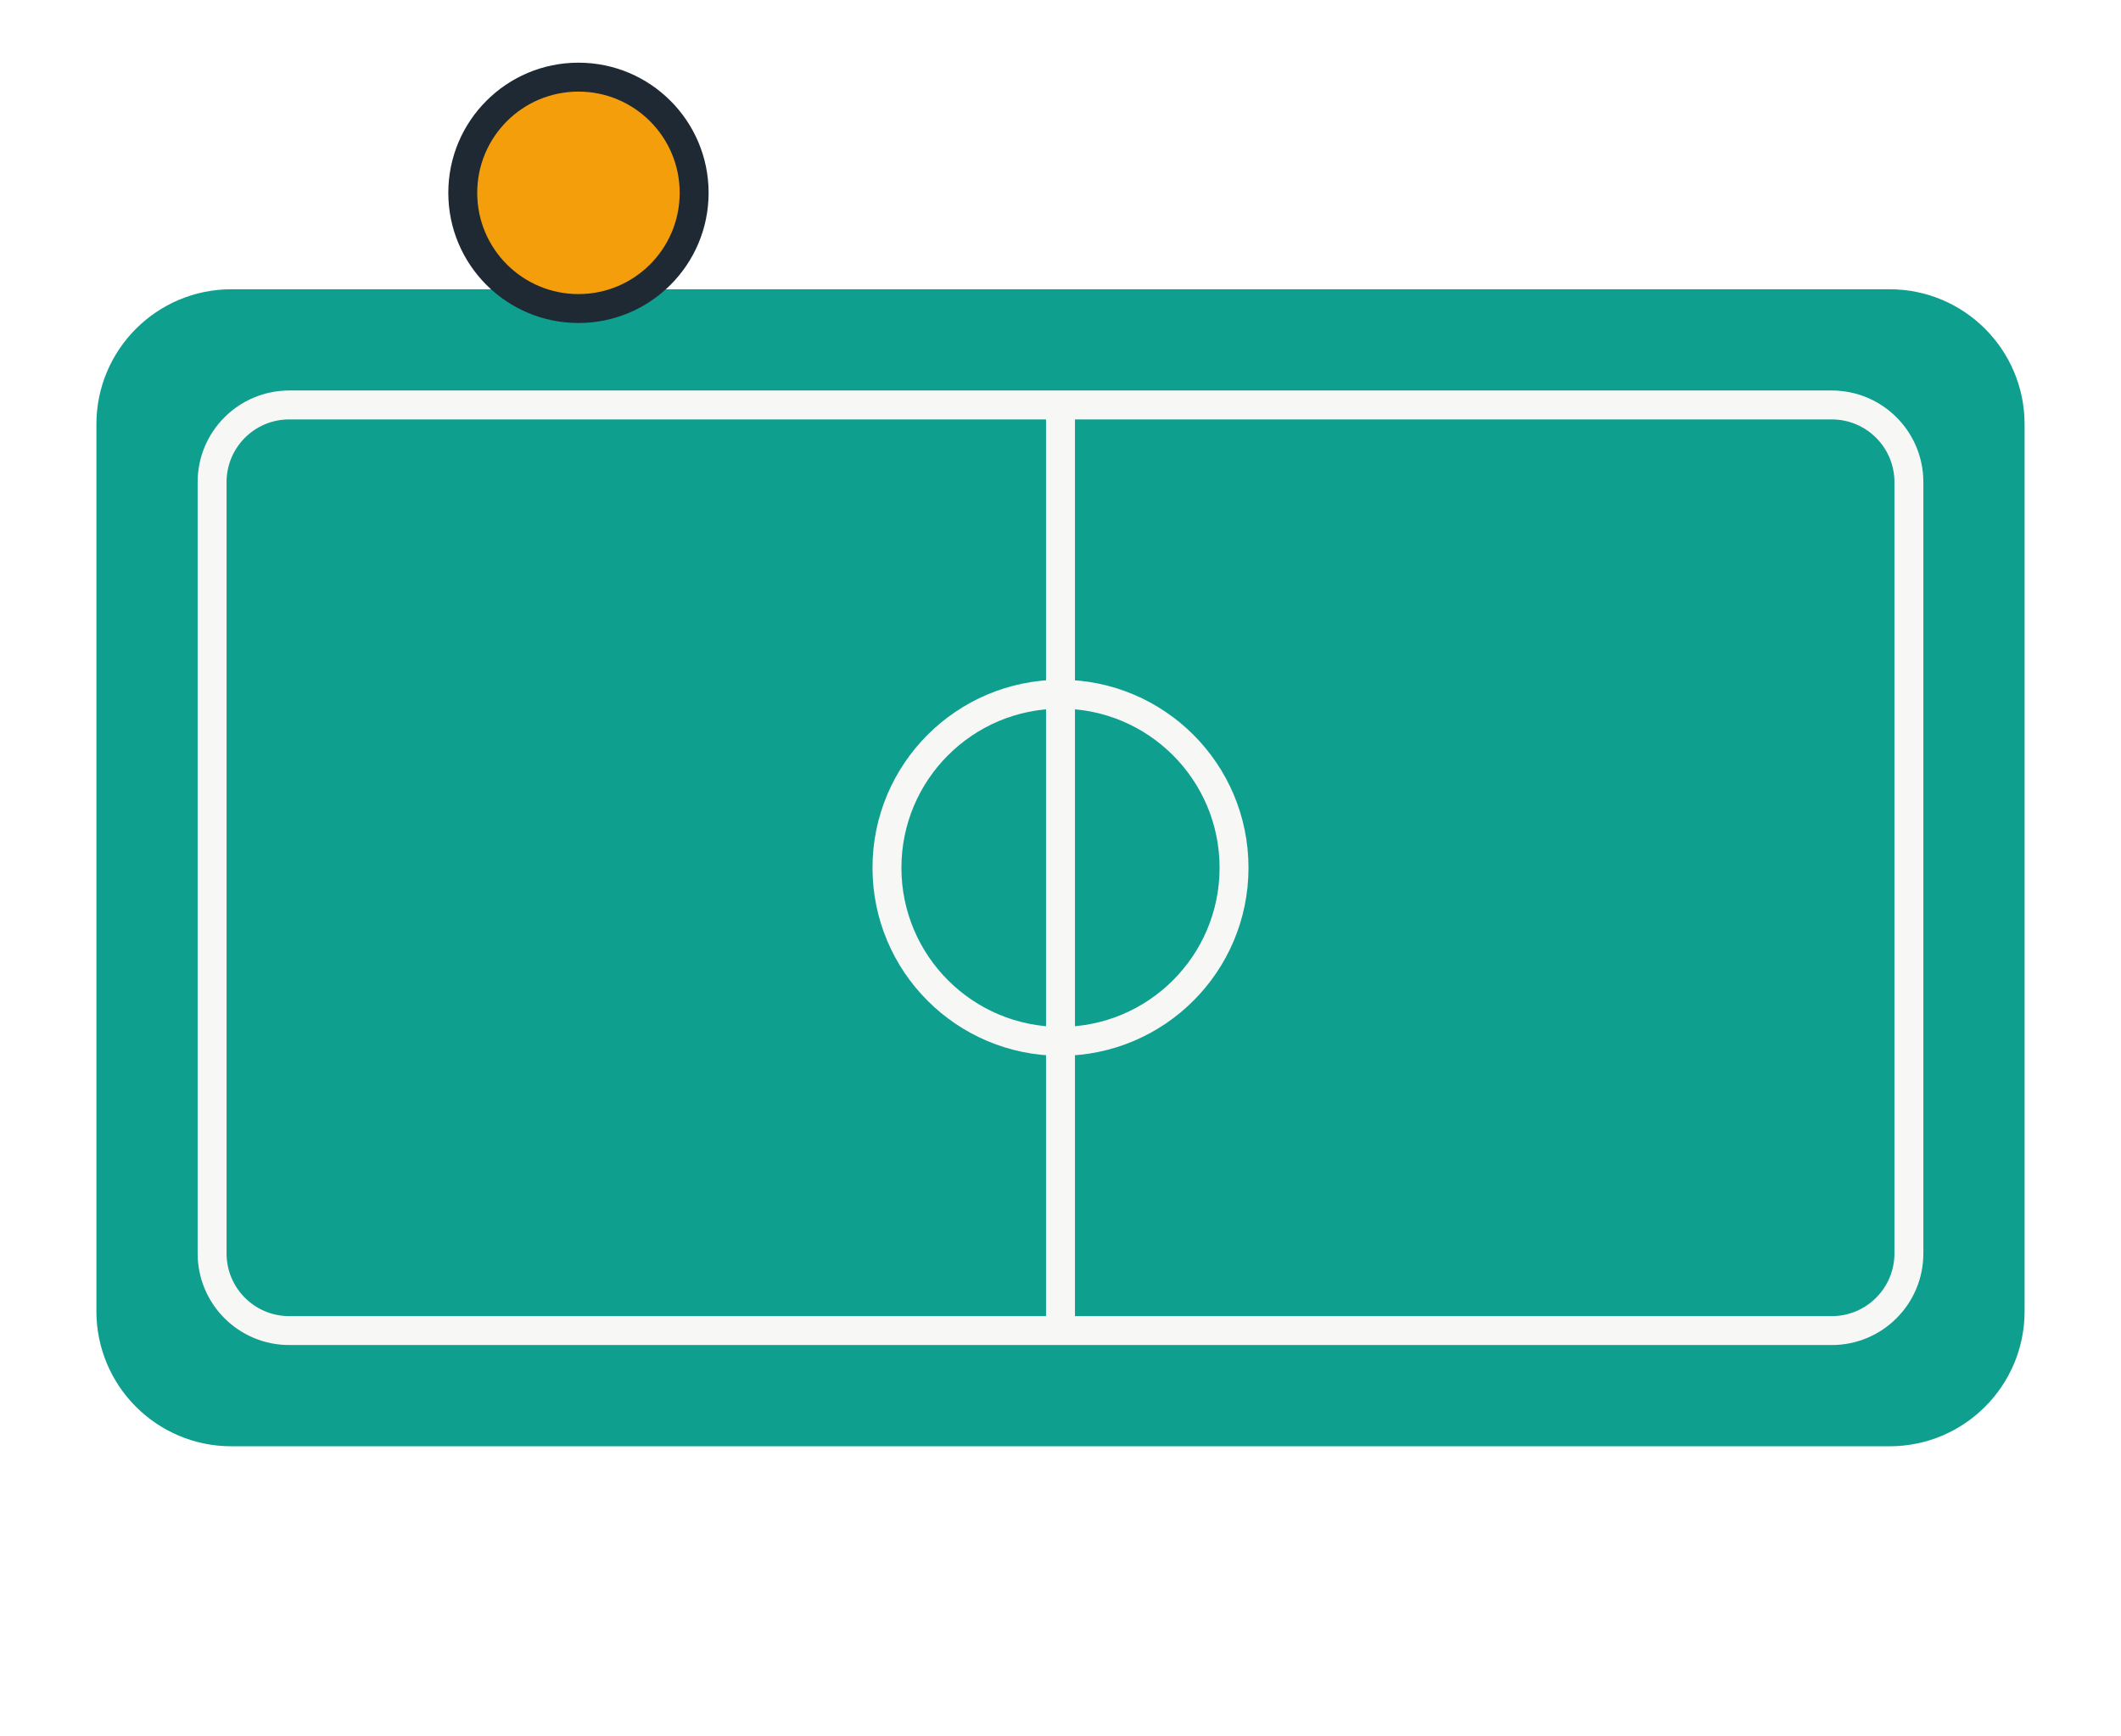
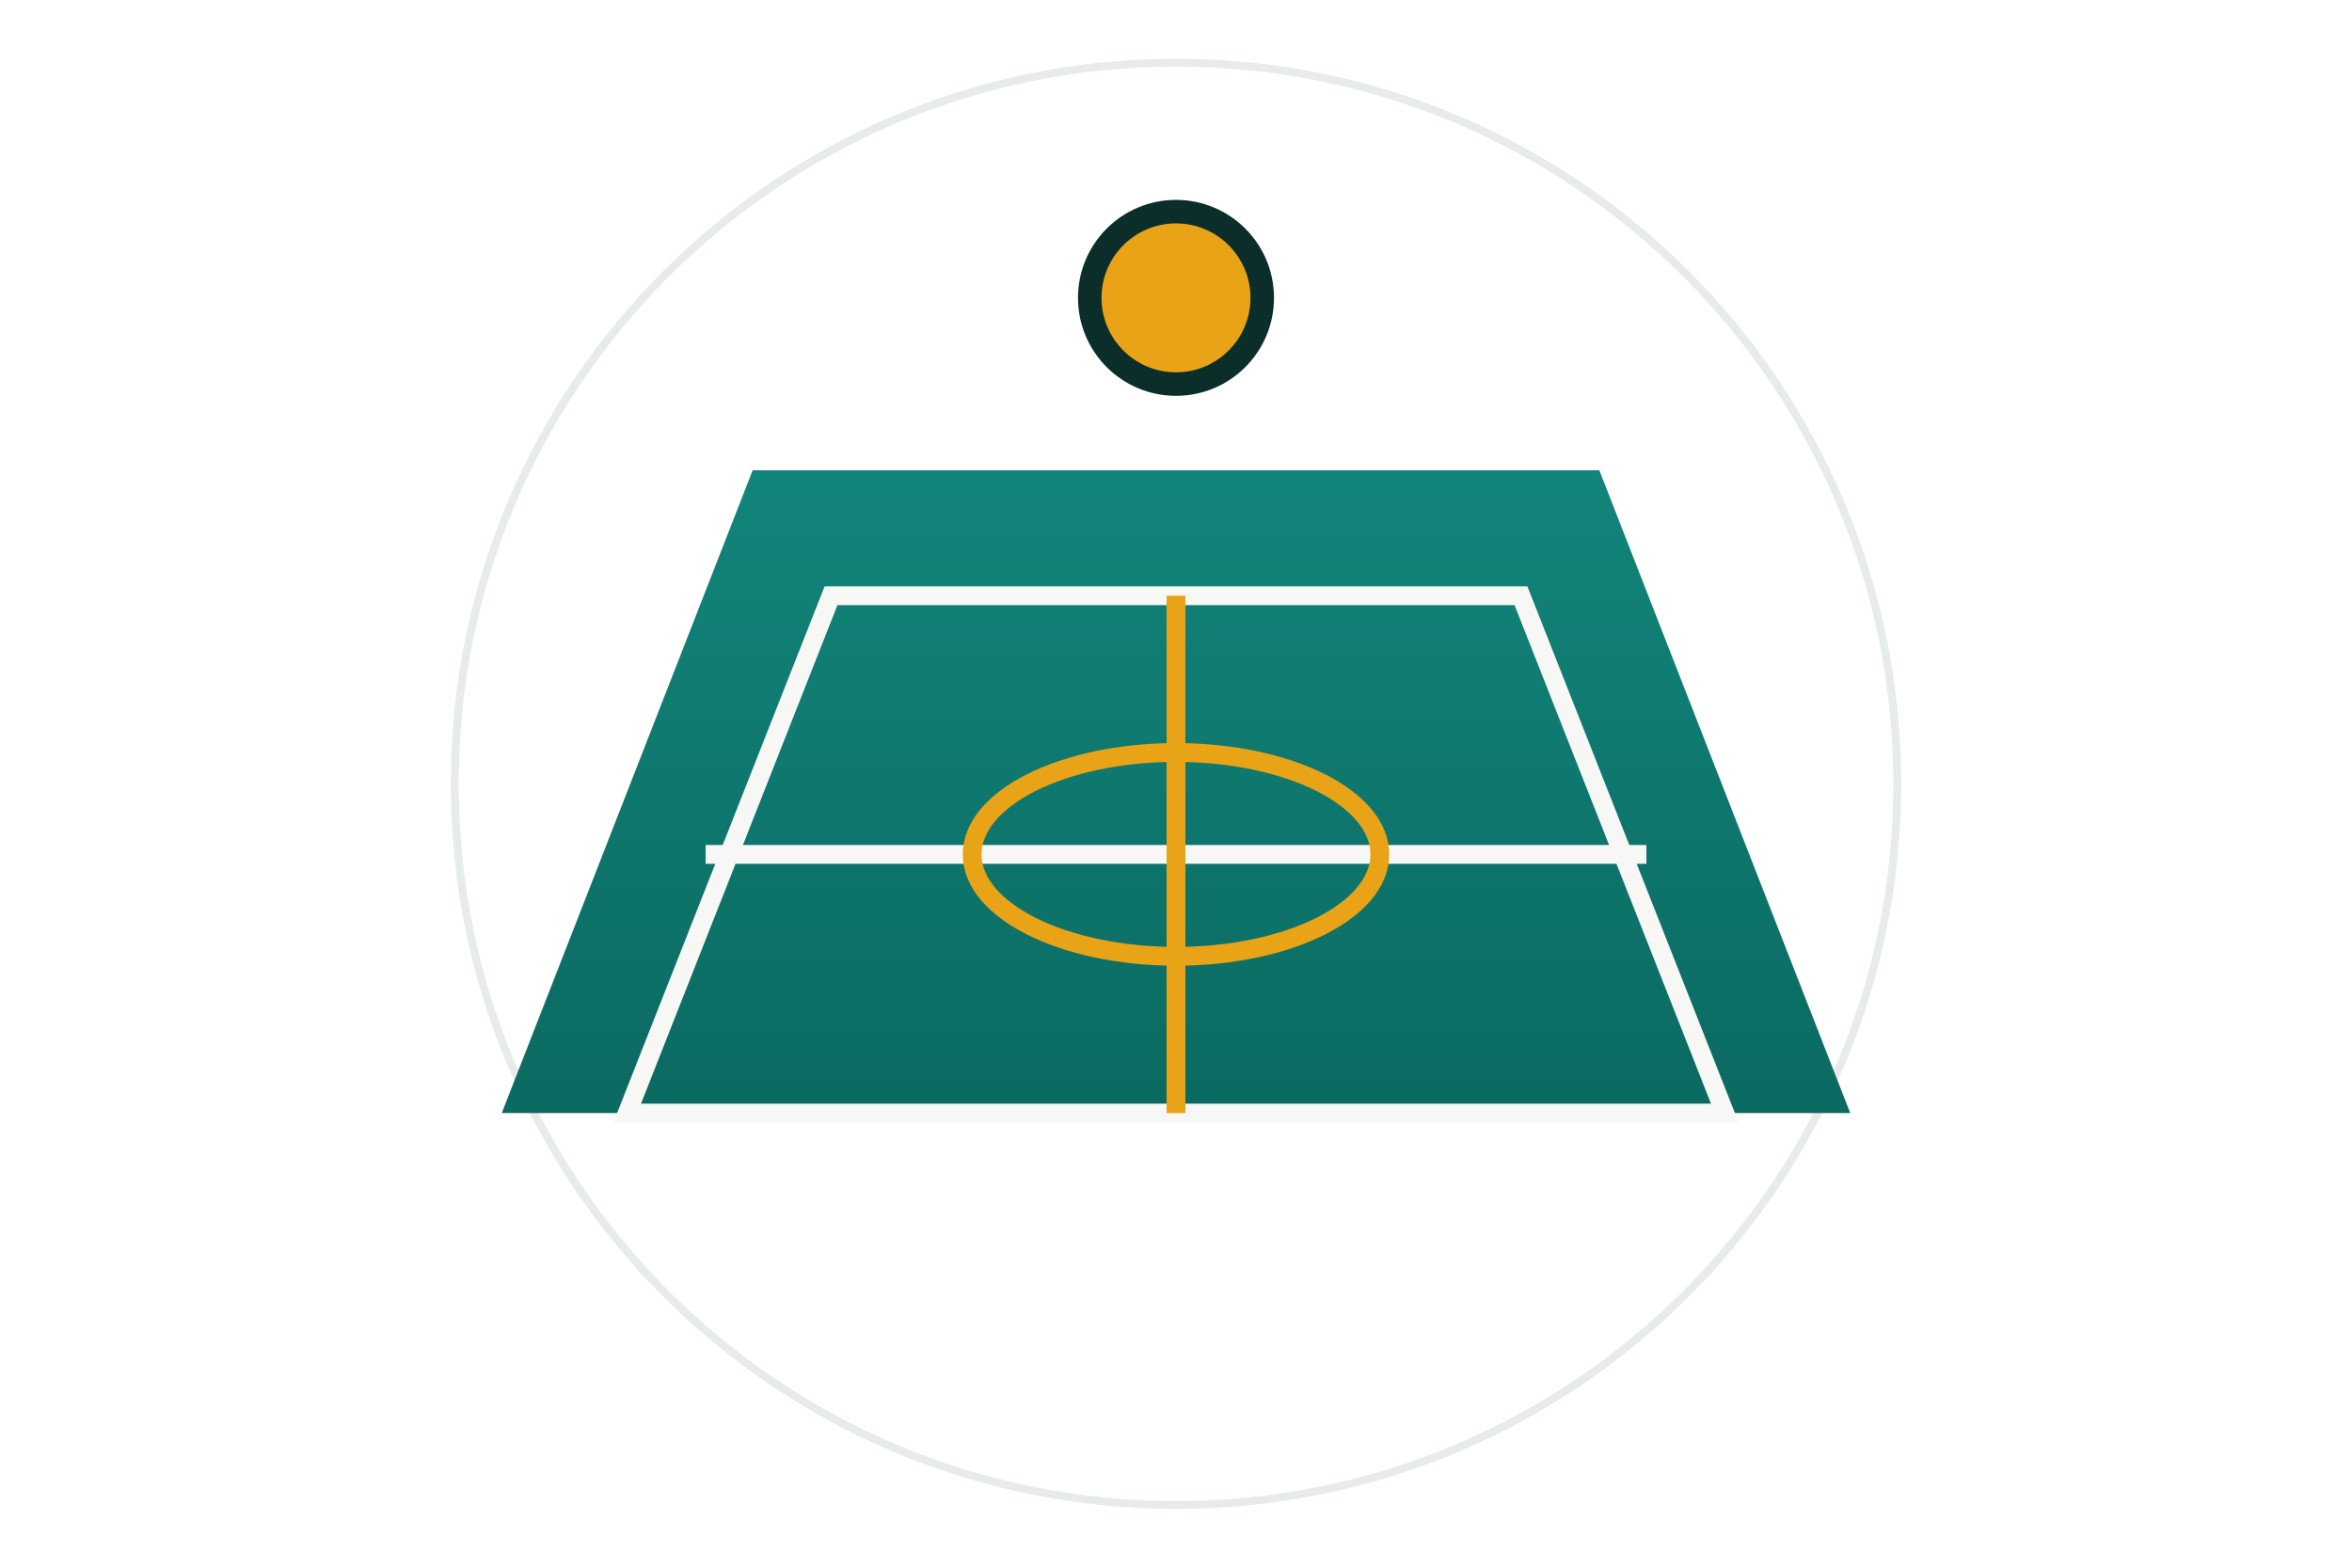
- <svg xmlns="http://www.w3.org/2000/svg" viewBox="0 0 220 180" role="img" aria-label="Pista deportiva">
-   <rect x="10" y="30" width="200" height="120" rx="14" fill="#0E9F8E" />
-   <rect x="22" y="42" width="176" height="96" rx="8" fill="none" stroke="#F7F7F5" stroke-width="3" />
-   <line x1="110" y1="42" x2="110" y2="138" stroke="#F7F7F5" stroke-width="3" />
-   <circle cx="110" cy="90" r="18" fill="none" stroke="#F7F7F5" stroke-width="3" />
-   <circle cx="60" cy="20" r="12" fill="#F59E0B" stroke="#1F2933" stroke-width="3" />
+ <svg xmlns="http://www.w3.org/2000/svg" viewBox="0 0 300 200" role="img" aria-label="Pista deportiva">
+   <defs>
+     <linearGradient id="rp-court" x1="0" y1="0" x2="0" y2="1">
+       <stop offset="0" stop-color="#12857A" />
+       <stop offset="1" stop-color="#0B6A61" />
+     </linearGradient>
+   </defs>
+   <circle cx="150" cy="100" r="92" fill="none" stroke="#0B2E2A" stroke-width="1" opacity=".1" />
+   <path d="M64 142 L96 60 h108 l32 82 z" fill="url(#rp-court)" />
+   <path d="M80 142 L106 76h88l26 66z" fill="none" stroke="#F7F8F6" stroke-width="2.4" />
+   <path d="M90 109h120" stroke="#F7F8F6" stroke-width="2.4" />
+   <ellipse cx="150" cy="109" rx="26" ry="13" fill="none" stroke="#E8A317" stroke-width="2.4" />
+   <path d="M150 76v66" stroke="#E8A317" stroke-width="2.4" />
+   <circle cx="150" cy="38" r="11" fill="#E8A317" stroke="#0B2E2A" stroke-width="3" />
</svg>
